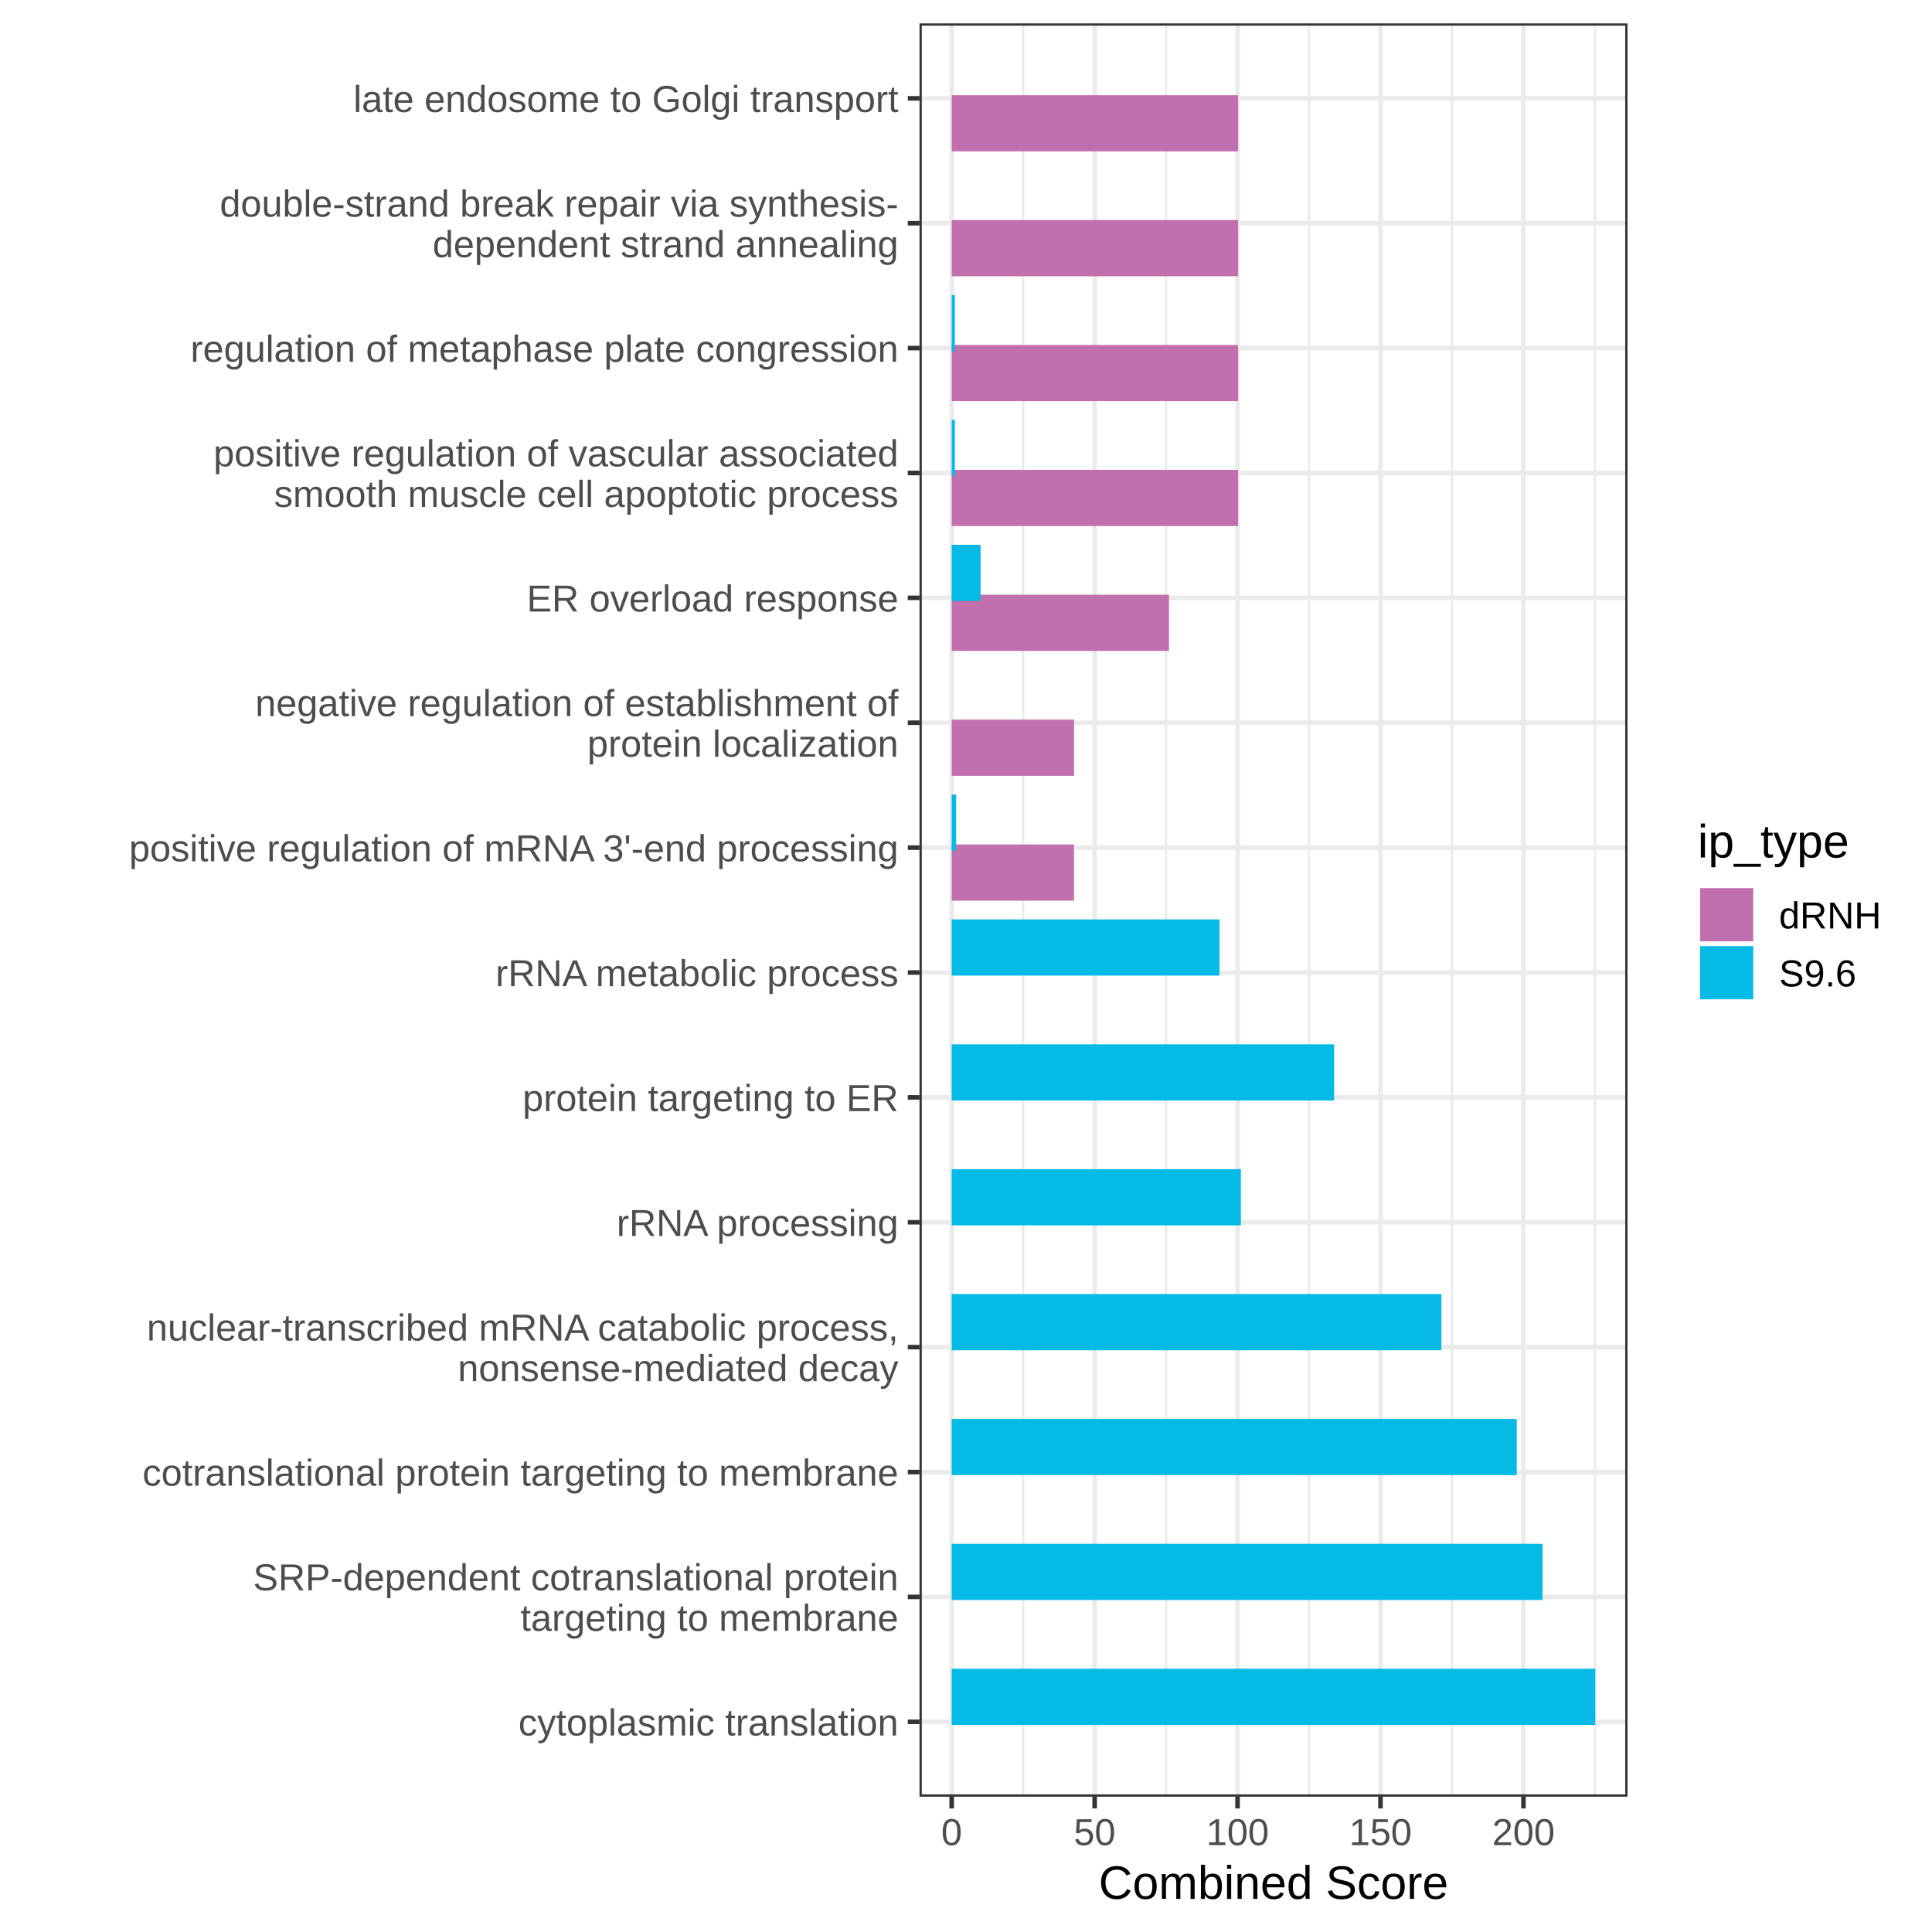
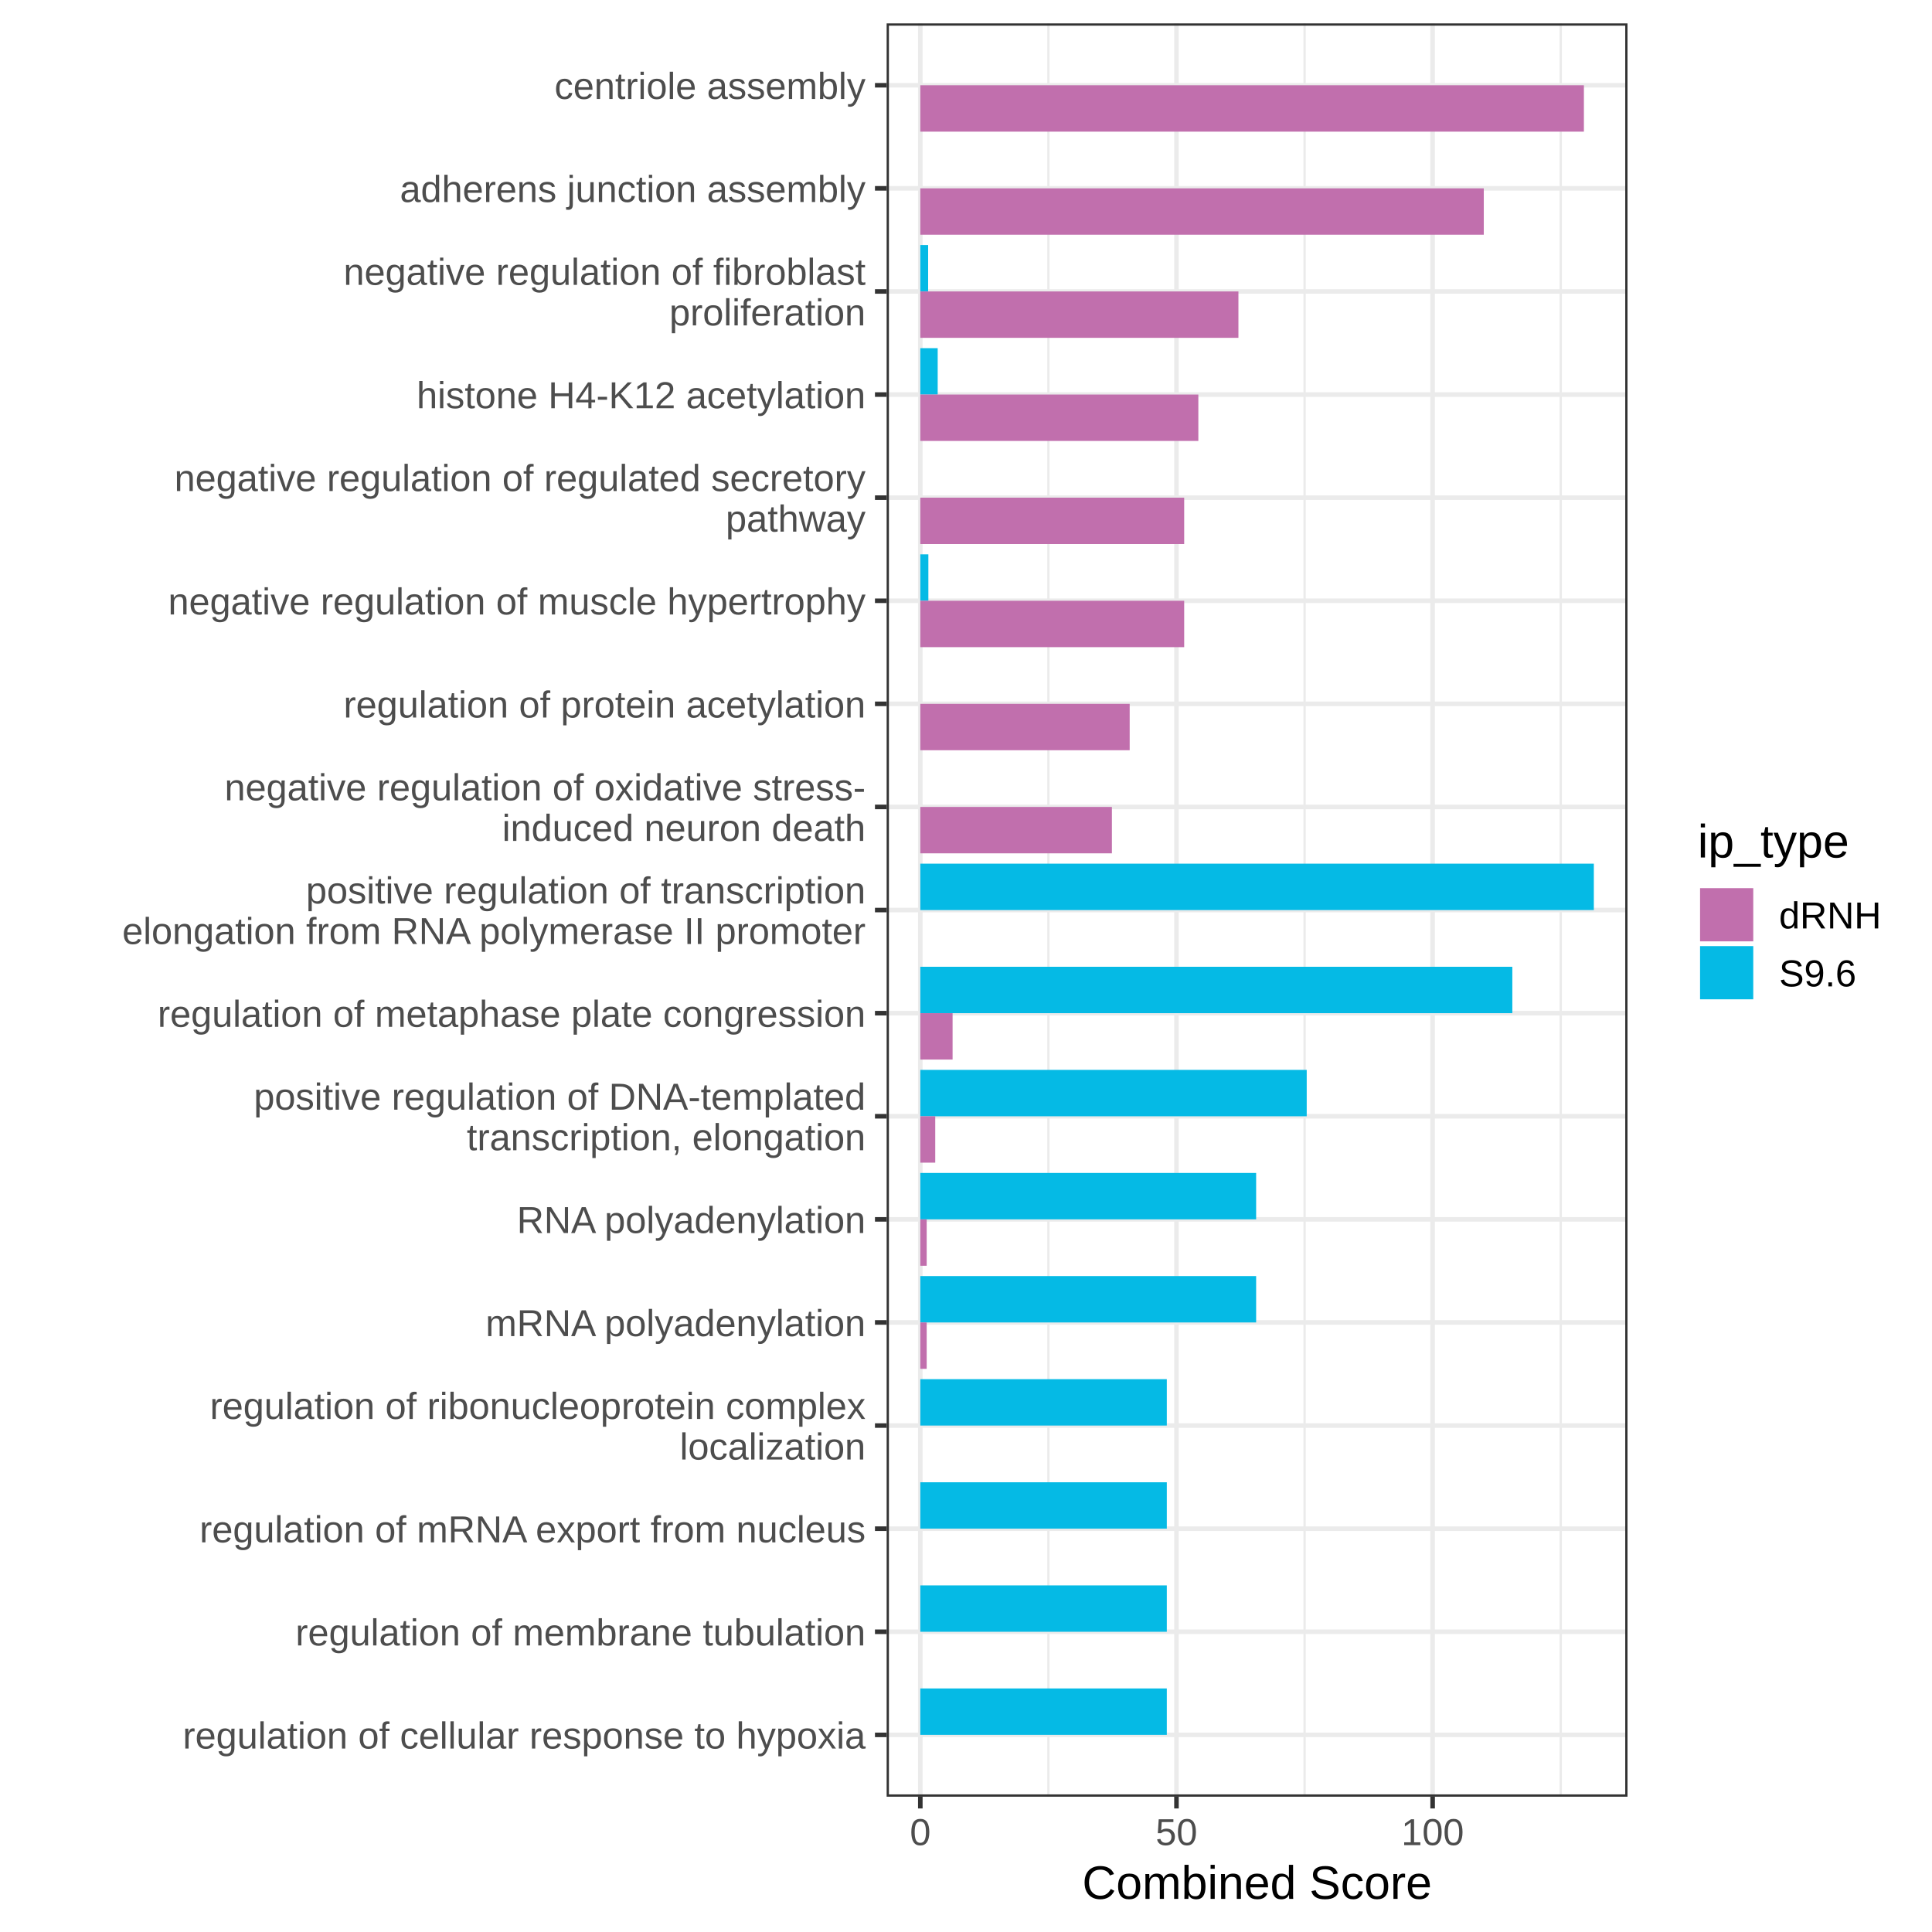
<svg xmlns="http://www.w3.org/2000/svg" class="svglite" width="576.00pt" height="576.00pt" viewBox="0 0 576.00 576.00">
  <defs>
    <style type="text/css">
    .svglite line, .svglite polyline, .svglite polygon, .svglite path, .svglite rect, .svglite circle {
      fill: none;
      stroke: #000000;
      stroke-linecap: round;
      stroke-linejoin: round;
      stroke-miterlimit: 10.00;
    }
  </style>
  </defs>
  <rect width="100%" height="100%" style="stroke: none; fill: #FFFFFF;" />
  <defs>
    <clipPath id="cpMC4wMHw1NzYuMDB8MC4wMHw1NzYuMDA=">
      <rect x="0.00" y="0.00" width="576.00" height="576.00" />
    </clipPath>
  </defs>
  <g clip-path="url(#cpMC4wMHw1NzYuMDB8MC4wMHw1NzYuMDA=)">
-     <rect x="-0" y="0.00" width="576.00" height="576.00" style="stroke-width: 1.36; stroke: #FFFFFF; fill: #FFFFFF;" />
+     <rect x="0.00" y="0.00" width="576.00" height="576.00" style="stroke-width: 1.36; stroke: #FFFFFF; fill: #FFFFFF;" />
  </g>
  <defs>
-     <clipPath id="cpMjc0LjE0fDQ4NS4yMnw2Ljk3fDUzNS42Nw==">
-       <rect x="274.14" y="6.97" width="211.08" height="528.69" />
+     <clipPath id="cpMjY0LjM0fDQ4NS4yMnw2Ljk3fDUzNS42Nw==">
+       <rect x="264.34" y="6.97" width="220.88" height="528.69" />
    </clipPath>
  </defs>
-   <g clip-path="url(#cpMjc0LjE0fDQ4NS4yMnw2Ljk3fDUzNS42Nw==)">
-     <rect x="274.14" y="6.97" width="211.08" height="528.69" style="stroke-width: 1.36; stroke: none; fill: #FFFFFF;" />
-     <polyline points="305.04,535.67 305.04,6.97 " style="stroke-width: 0.68; stroke: #EBEBEB; stroke-linecap: butt;" />
-     <polyline points="347.66,535.67 347.66,6.97 " style="stroke-width: 0.68; stroke: #EBEBEB; stroke-linecap: butt;" />
-     <polyline points="390.27,535.67 390.27,6.97 " style="stroke-width: 0.68; stroke: #EBEBEB; stroke-linecap: butt;" />
-     <polyline points="432.89,535.67 432.89,6.97 " style="stroke-width: 0.68; stroke: #EBEBEB; stroke-linecap: butt;" />
-     <polyline points="475.51,535.67 475.51,6.97 " style="stroke-width: 0.68; stroke: #EBEBEB; stroke-linecap: butt;" />
-     <polyline points="274.14,513.33 485.22,513.33 " style="stroke-width: 1.36; stroke: #EBEBEB; stroke-linecap: butt;" />
-     <polyline points="274.14,476.10 485.22,476.10 " style="stroke-width: 1.36; stroke: #EBEBEB; stroke-linecap: butt;" />
-     <polyline points="274.14,438.87 485.22,438.87 " style="stroke-width: 1.36; stroke: #EBEBEB; stroke-linecap: butt;" />
-     <polyline points="274.14,401.63 485.22,401.63 " style="stroke-width: 1.36; stroke: #EBEBEB; stroke-linecap: butt;" />
-     <polyline points="274.14,364.40 485.22,364.40 " style="stroke-width: 1.36; stroke: #EBEBEB; stroke-linecap: butt;" />
-     <polyline points="274.14,327.17 485.22,327.17 " style="stroke-width: 1.36; stroke: #EBEBEB; stroke-linecap: butt;" />
-     <polyline points="274.14,289.94 485.22,289.94 " style="stroke-width: 1.36; stroke: #EBEBEB; stroke-linecap: butt;" />
-     <polyline points="274.14,252.71 485.22,252.71 " style="stroke-width: 1.36; stroke: #EBEBEB; stroke-linecap: butt;" />
-     <polyline points="274.14,215.47 485.22,215.47 " style="stroke-width: 1.36; stroke: #EBEBEB; stroke-linecap: butt;" />
-     <polyline points="274.14,178.24 485.22,178.24 " style="stroke-width: 1.36; stroke: #EBEBEB; stroke-linecap: butt;" />
-     <polyline points="274.14,141.01 485.22,141.01 " style="stroke-width: 1.36; stroke: #EBEBEB; stroke-linecap: butt;" />
-     <polyline points="274.14,103.78 485.22,103.78 " style="stroke-width: 1.36; stroke: #EBEBEB; stroke-linecap: butt;" />
-     <polyline points="274.14,66.55 485.22,66.55 " style="stroke-width: 1.36; stroke: #EBEBEB; stroke-linecap: butt;" />
-     <polyline points="274.14,29.31 485.22,29.31 " style="stroke-width: 1.36; stroke: #EBEBEB; stroke-linecap: butt;" />
-     <polyline points="283.73,535.67 283.73,6.97 " style="stroke-width: 1.36; stroke: #EBEBEB; stroke-linecap: butt;" />
-     <polyline points="326.35,535.67 326.35,6.97 " style="stroke-width: 1.36; stroke: #EBEBEB; stroke-linecap: butt;" />
-     <polyline points="368.96,535.67 368.96,6.97 " style="stroke-width: 1.36; stroke: #EBEBEB; stroke-linecap: butt;" />
-     <polyline points="411.58,535.67 411.58,6.97 " style="stroke-width: 1.36; stroke: #EBEBEB; stroke-linecap: butt;" />
-     <polyline points="454.20,535.67 454.20,6.97 " style="stroke-width: 1.36; stroke: #EBEBEB; stroke-linecap: butt;" />
-     <rect x="283.73" y="512.40" width="0.00" height="16.75" style="stroke-width: 1.07; stroke: none; stroke-linecap: square; stroke-linejoin: miter; fill: #C16FAD;" />
-     <rect x="283.73" y="475.17" width="0.00" height="16.75" style="stroke-width: 1.07; stroke: none; stroke-linecap: square; stroke-linejoin: miter; fill: #C16FAD;" />
-     <rect x="283.73" y="437.93" width="0.00" height="16.75" style="stroke-width: 1.07; stroke: none; stroke-linecap: square; stroke-linejoin: miter; fill: #C16FAD;" />
-     <rect x="283.73" y="400.70" width="0.00" height="16.75" style="stroke-width: 1.07; stroke: none; stroke-linecap: square; stroke-linejoin: miter; fill: #C16FAD;" />
-     <rect x="283.73" y="363.47" width="0.00" height="16.75" style="stroke-width: 1.07; stroke: none; stroke-linecap: square; stroke-linejoin: miter; fill: #C16FAD;" />
-     <rect x="283.73" y="326.24" width="0.00" height="16.75" style="stroke-width: 1.07; stroke: none; stroke-linecap: square; stroke-linejoin: miter; fill: #C16FAD;" />
-     <rect x="283.73" y="289.01" width="0.00" height="16.75" style="stroke-width: 1.07; stroke: none; stroke-linecap: square; stroke-linejoin: miter; fill: #C16FAD;" />
-     <rect x="283.73" y="251.77" width="36.49" height="16.75" style="stroke-width: 1.07; stroke: none; stroke-linecap: square; stroke-linejoin: miter; fill: #C16FAD;" />
-     <rect x="283.73" y="214.54" width="36.49" height="16.75" style="stroke-width: 1.07; stroke: none; stroke-linecap: square; stroke-linejoin: miter; fill: #C16FAD;" />
-     <rect x="283.73" y="177.31" width="64.78" height="16.75" style="stroke-width: 1.07; stroke: none; stroke-linecap: square; stroke-linejoin: miter; fill: #C16FAD;" />
-     <rect x="283.73" y="140.08" width="85.39" height="16.75" style="stroke-width: 1.07; stroke: none; stroke-linecap: square; stroke-linejoin: miter; fill: #C16FAD;" />
-     <rect x="283.73" y="102.85" width="85.39" height="16.75" style="stroke-width: 1.07; stroke: none; stroke-linecap: square; stroke-linejoin: miter; fill: #C16FAD;" />
-     <rect x="283.73" y="65.61" width="85.39" height="16.75" style="stroke-width: 1.07; stroke: none; stroke-linecap: square; stroke-linejoin: miter; fill: #C16FAD;" />
-     <rect x="283.73" y="28.38" width="85.39" height="16.75" style="stroke-width: 1.07; stroke: none; stroke-linecap: square; stroke-linejoin: miter; fill: #C16FAD;" />
-     <rect x="283.73" y="50.72" width="0.00" height="16.75" style="stroke-width: 1.07; stroke: none; stroke-linecap: square; stroke-linejoin: miter; fill: #05BAE5;" />
-     <rect x="283.73" y="13.49" width="0.00" height="16.75" style="stroke-width: 1.07; stroke: none; stroke-linecap: square; stroke-linejoin: miter; fill: #05BAE5;" />
-     <rect x="283.73" y="199.65" width="0.00" height="16.75" style="stroke-width: 1.07; stroke: none; stroke-linecap: square; stroke-linejoin: miter; fill: #05BAE5;" />
-     <rect x="283.73" y="125.19" width="0.95" height="16.75" style="stroke-width: 1.07; stroke: none; stroke-linecap: square; stroke-linejoin: miter; fill: #05BAE5;" />
-     <rect x="283.73" y="87.95" width="0.95" height="16.75" style="stroke-width: 1.07; stroke: none; stroke-linecap: square; stroke-linejoin: miter; fill: #05BAE5;" />
-     <rect x="283.73" y="236.88" width="1.32" height="16.75" style="stroke-width: 1.07; stroke: none; stroke-linecap: square; stroke-linejoin: miter; fill: #05BAE5;" />
-     <rect x="283.73" y="162.42" width="8.61" height="16.75" style="stroke-width: 1.07; stroke: none; stroke-linecap: square; stroke-linejoin: miter; fill: #05BAE5;" />
-     <rect x="283.73" y="274.11" width="79.85" height="16.75" style="stroke-width: 1.07; stroke: none; stroke-linecap: square; stroke-linejoin: miter; fill: #05BAE5;" />
-     <rect x="283.73" y="348.58" width="86.22" height="16.75" style="stroke-width: 1.07; stroke: none; stroke-linecap: square; stroke-linejoin: miter; fill: #05BAE5;" />
-     <rect x="283.73" y="311.35" width="114.02" height="16.75" style="stroke-width: 1.07; stroke: none; stroke-linecap: square; stroke-linejoin: miter; fill: #05BAE5;" />
-     <rect x="283.73" y="385.81" width="146.00" height="16.75" style="stroke-width: 1.07; stroke: none; stroke-linecap: square; stroke-linejoin: miter; fill: #05BAE5;" />
-     <rect x="283.73" y="423.04" width="168.47" height="16.75" style="stroke-width: 1.07; stroke: none; stroke-linecap: square; stroke-linejoin: miter; fill: #05BAE5;" />
-     <rect x="283.73" y="460.27" width="176.16" height="16.75" style="stroke-width: 1.07; stroke: none; stroke-linecap: square; stroke-linejoin: miter; fill: #05BAE5;" />
-     <rect x="283.73" y="497.51" width="191.89" height="16.75" style="stroke-width: 1.07; stroke: none; stroke-linecap: square; stroke-linejoin: miter; fill: #05BAE5;" />
-     <rect x="274.14" y="6.97" width="211.08" height="528.69" style="stroke-width: 1.36; stroke: #333333;" />
+   <g clip-path="url(#cpMjY0LjM0fDQ4NS4yMnw2Ljk3fDUzNS42Nw==)">
+     <rect x="264.34" y="6.97" width="220.88" height="528.69" style="stroke-width: 1.36; stroke: none; fill: #FFFFFF;" />
+     <polyline points="312.57,535.67 312.57,6.97 " style="stroke-width: 0.68; stroke: #EBEBEB; stroke-linecap: butt;" />
+     <polyline points="388.94,535.67 388.94,6.97 " style="stroke-width: 0.68; stroke: #EBEBEB; stroke-linecap: butt;" />
+     <polyline points="465.31,535.67 465.31,6.97 " style="stroke-width: 0.68; stroke: #EBEBEB; stroke-linecap: butt;" />
+     <polyline points="264.34,517.23 485.22,517.23 " style="stroke-width: 1.36; stroke: #EBEBEB; stroke-linecap: butt;" />
+     <polyline points="264.34,486.49 485.22,486.49 " style="stroke-width: 1.36; stroke: #EBEBEB; stroke-linecap: butt;" />
+     <polyline points="264.34,455.75 485.22,455.75 " style="stroke-width: 1.36; stroke: #EBEBEB; stroke-linecap: butt;" />
+     <polyline points="264.34,425.01 485.22,425.01 " style="stroke-width: 1.36; stroke: #EBEBEB; stroke-linecap: butt;" />
+     <polyline points="264.34,394.27 485.22,394.27 " style="stroke-width: 1.36; stroke: #EBEBEB; stroke-linecap: butt;" />
+     <polyline points="264.34,363.54 485.22,363.54 " style="stroke-width: 1.36; stroke: #EBEBEB; stroke-linecap: butt;" />
+     <polyline points="264.34,332.80 485.22,332.80 " style="stroke-width: 1.36; stroke: #EBEBEB; stroke-linecap: butt;" />
+     <polyline points="264.34,302.06 485.22,302.06 " style="stroke-width: 1.36; stroke: #EBEBEB; stroke-linecap: butt;" />
+     <polyline points="264.34,271.32 485.22,271.32 " style="stroke-width: 1.36; stroke: #EBEBEB; stroke-linecap: butt;" />
+     <polyline points="264.34,240.58 485.22,240.58 " style="stroke-width: 1.36; stroke: #EBEBEB; stroke-linecap: butt;" />
+     <polyline points="264.34,209.84 485.22,209.84 " style="stroke-width: 1.36; stroke: #EBEBEB; stroke-linecap: butt;" />
+     <polyline points="264.34,179.11 485.22,179.11 " style="stroke-width: 1.36; stroke: #EBEBEB; stroke-linecap: butt;" />
+     <polyline points="264.34,148.37 485.22,148.37 " style="stroke-width: 1.36; stroke: #EBEBEB; stroke-linecap: butt;" />
+     <polyline points="264.34,117.63 485.22,117.63 " style="stroke-width: 1.36; stroke: #EBEBEB; stroke-linecap: butt;" />
+     <polyline points="264.34,86.89 485.22,86.89 " style="stroke-width: 1.36; stroke: #EBEBEB; stroke-linecap: butt;" />
+     <polyline points="264.34,56.15 485.22,56.15 " style="stroke-width: 1.36; stroke: #EBEBEB; stroke-linecap: butt;" />
+     <polyline points="264.34,25.42 485.22,25.42 " style="stroke-width: 1.36; stroke: #EBEBEB; stroke-linecap: butt;" />
+     <polyline points="274.38,535.67 274.38,6.97 " style="stroke-width: 1.36; stroke: #EBEBEB; stroke-linecap: butt;" />
+     <polyline points="350.75,535.67 350.75,6.97 " style="stroke-width: 1.36; stroke: #EBEBEB; stroke-linecap: butt;" />
+     <polyline points="427.12,535.67 427.12,6.97 " style="stroke-width: 1.36; stroke: #EBEBEB; stroke-linecap: butt;" />
+     <rect x="274.38" y="42.32" width="0.00" height="13.83" style="stroke-width: 1.07; stroke: none; stroke-linecap: square; stroke-linejoin: miter; fill: #05BAE5;" />
+     <rect x="274.38" y="11.58" width="0.00" height="13.83" style="stroke-width: 1.07; stroke: none; stroke-linecap: square; stroke-linejoin: miter; fill: #05BAE5;" />
+     <rect x="274.38" y="196.01" width="0.00" height="13.83" style="stroke-width: 1.07; stroke: none; stroke-linecap: square; stroke-linejoin: miter; fill: #05BAE5;" />
+     <rect x="274.38" y="226.75" width="0.00" height="13.83" style="stroke-width: 1.07; stroke: none; stroke-linecap: square; stroke-linejoin: miter; fill: #05BAE5;" />
+     <rect x="274.38" y="134.54" width="0.00" height="13.83" style="stroke-width: 1.07; stroke: none; stroke-linecap: square; stroke-linejoin: miter; fill: #05BAE5;" />
+     <rect x="274.38" y="73.06" width="2.33" height="13.83" style="stroke-width: 1.07; stroke: none; stroke-linecap: square; stroke-linejoin: miter; fill: #05BAE5;" />
+     <rect x="274.38" y="165.27" width="2.40" height="13.83" style="stroke-width: 1.07; stroke: none; stroke-linecap: square; stroke-linejoin: miter; fill: #05BAE5;" />
+     <rect x="274.38" y="103.80" width="5.18" height="13.83" style="stroke-width: 1.07; stroke: none; stroke-linecap: square; stroke-linejoin: miter; fill: #05BAE5;" />
+     <rect x="274.38" y="503.39" width="73.49" height="13.83" style="stroke-width: 1.07; stroke: none; stroke-linecap: square; stroke-linejoin: miter; fill: #05BAE5;" />
+     <rect x="274.38" y="472.66" width="73.49" height="13.83" style="stroke-width: 1.07; stroke: none; stroke-linecap: square; stroke-linejoin: miter; fill: #05BAE5;" />
+     <rect x="274.38" y="441.92" width="73.49" height="13.83" style="stroke-width: 1.07; stroke: none; stroke-linecap: square; stroke-linejoin: miter; fill: #05BAE5;" />
+     <rect x="274.38" y="411.18" width="73.49" height="13.83" style="stroke-width: 1.07; stroke: none; stroke-linecap: square; stroke-linejoin: miter; fill: #05BAE5;" />
+     <rect x="274.38" y="380.44" width="100.12" height="13.83" style="stroke-width: 1.07; stroke: none; stroke-linecap: square; stroke-linejoin: miter; fill: #05BAE5;" />
+     <rect x="274.38" y="349.70" width="100.12" height="13.83" style="stroke-width: 1.07; stroke: none; stroke-linecap: square; stroke-linejoin: miter; fill: #05BAE5;" />
+     <rect x="274.38" y="318.97" width="115.20" height="13.83" style="stroke-width: 1.07; stroke: none; stroke-linecap: square; stroke-linejoin: miter; fill: #05BAE5;" />
+     <rect x="274.38" y="288.23" width="176.50" height="13.83" style="stroke-width: 1.07; stroke: none; stroke-linecap: square; stroke-linejoin: miter; fill: #05BAE5;" />
+     <rect x="274.38" y="257.49" width="200.80" height="13.83" style="stroke-width: 1.07; stroke: none; stroke-linecap: square; stroke-linejoin: miter; fill: #05BAE5;" />
+     <rect x="274.38" y="271.32" width="0.00" height="13.83" style="stroke-width: 1.07; stroke: none; stroke-linecap: square; stroke-linejoin: miter; fill: #C16FAD;" />
+     <rect x="274.38" y="517.23" width="0.00" height="13.83" style="stroke-width: 1.07; stroke: none; stroke-linecap: square; stroke-linejoin: miter; fill: #C16FAD;" />
+     <rect x="274.38" y="486.49" width="0.00" height="13.83" style="stroke-width: 1.07; stroke: none; stroke-linecap: square; stroke-linejoin: miter; fill: #C16FAD;" />
+     <rect x="274.38" y="455.75" width="0.00" height="13.83" style="stroke-width: 1.07; stroke: none; stroke-linecap: square; stroke-linejoin: miter; fill: #C16FAD;" />
+     <rect x="274.38" y="425.01" width="0.00" height="13.83" style="stroke-width: 1.07; stroke: none; stroke-linecap: square; stroke-linejoin: miter; fill: #C16FAD;" />
+     <rect x="274.38" y="394.27" width="1.90" height="13.83" style="stroke-width: 1.07; stroke: none; stroke-linecap: square; stroke-linejoin: miter; fill: #C16FAD;" />
+     <rect x="274.38" y="363.54" width="1.90" height="13.83" style="stroke-width: 1.07; stroke: none; stroke-linecap: square; stroke-linejoin: miter; fill: #C16FAD;" />
+     <rect x="274.38" y="332.80" width="4.45" height="13.83" style="stroke-width: 1.07; stroke: none; stroke-linecap: square; stroke-linejoin: miter; fill: #C16FAD;" />
+     <rect x="274.38" y="302.06" width="9.62" height="13.83" style="stroke-width: 1.07; stroke: none; stroke-linecap: square; stroke-linejoin: miter; fill: #C16FAD;" />
+     <rect x="274.38" y="240.58" width="57.12" height="13.83" style="stroke-width: 1.07; stroke: none; stroke-linecap: square; stroke-linejoin: miter; fill: #C16FAD;" />
+     <rect x="274.38" y="209.84" width="62.42" height="13.83" style="stroke-width: 1.07; stroke: none; stroke-linecap: square; stroke-linejoin: miter; fill: #C16FAD;" />
+     <rect x="274.38" y="179.11" width="78.67" height="13.83" style="stroke-width: 1.07; stroke: none; stroke-linecap: square; stroke-linejoin: miter; fill: #C16FAD;" />
+     <rect x="274.38" y="148.37" width="78.67" height="13.83" style="stroke-width: 1.07; stroke: none; stroke-linecap: square; stroke-linejoin: miter; fill: #C16FAD;" />
+     <rect x="274.38" y="117.63" width="82.89" height="13.83" style="stroke-width: 1.07; stroke: none; stroke-linecap: square; stroke-linejoin: miter; fill: #C16FAD;" />
+     <rect x="274.38" y="86.89" width="94.84" height="13.83" style="stroke-width: 1.07; stroke: none; stroke-linecap: square; stroke-linejoin: miter; fill: #C16FAD;" />
+     <rect x="274.38" y="56.15" width="167.99" height="13.83" style="stroke-width: 1.07; stroke: none; stroke-linecap: square; stroke-linejoin: miter; fill: #C16FAD;" />
+     <rect x="274.38" y="25.42" width="197.84" height="13.83" style="stroke-width: 1.07; stroke: none; stroke-linecap: square; stroke-linejoin: miter; fill: #C16FAD;" />
+     <rect x="264.34" y="6.97" width="220.88" height="528.69" style="stroke-width: 1.36; stroke: #333333;" />
  </g>
  <g clip-path="url(#cpMC4wMHw1NzYuMDB8MC4wMHw1NzYuMDA=)">
-     <text x="267.86" y="517.41" text-anchor="end" style="font-size: 11.20px; fill: #4D4D4D; font-family: Liberation Sans;" textLength="130.78px" lengthAdjust="spacingAndGlyphs">cytoplasmic translation</text>
-     <text x="267.86" y="474.13" text-anchor="end" style="font-size: 11.20px; fill: #4D4D4D; font-family: Liberation Sans;" textLength="215.94px" lengthAdjust="spacingAndGlyphs">SRP-dependent cotranslational protein</text>
-     <text x="267.86" y="486.22" text-anchor="end" style="font-size: 11.20px; fill: #4D4D4D; font-family: Liberation Sans;" textLength="130.87px" lengthAdjust="spacingAndGlyphs">targeting to membrane</text>
-     <text x="267.86" y="442.94" text-anchor="end" style="font-size: 11.20px; fill: #4D4D4D; font-family: Liberation Sans;" textLength="260.88px" lengthAdjust="spacingAndGlyphs">cotranslational protein targeting to membrane</text>
-     <text x="267.86" y="399.66" text-anchor="end" style="font-size: 11.20px; fill: #4D4D4D; font-family: Liberation Sans;" textLength="251.29px" lengthAdjust="spacingAndGlyphs">nuclear-transcribed mRNA catabolic process,</text>
-     <text x="267.86" y="411.76" text-anchor="end" style="font-size: 11.20px; fill: #4D4D4D; font-family: Liberation Sans;" textLength="147.97px" lengthAdjust="spacingAndGlyphs">nonsense-mediated decay</text>
-     <text x="267.86" y="368.48" text-anchor="end" style="font-size: 11.20px; fill: #4D4D4D; font-family: Liberation Sans;" textLength="92.25px" lengthAdjust="spacingAndGlyphs">rRNA processing</text>
-     <text x="267.86" y="331.25" text-anchor="end" style="font-size: 11.20px; fill: #4D4D4D; font-family: Liberation Sans;" textLength="127.84px" lengthAdjust="spacingAndGlyphs">protein targeting to ER</text>
-     <text x="267.86" y="294.02" text-anchor="end" style="font-size: 11.20px; fill: #4D4D4D; font-family: Liberation Sans;" textLength="133.85px" lengthAdjust="spacingAndGlyphs">rRNA metabolic process</text>
-     <text x="267.86" y="256.78" text-anchor="end" style="font-size: 11.20px; fill: #4D4D4D; font-family: Liberation Sans;" textLength="259.60px" lengthAdjust="spacingAndGlyphs">positive regulation of mRNA 3'-end processing</text>
-     <text x="267.86" y="213.50" text-anchor="end" style="font-size: 11.20px; fill: #4D4D4D; font-family: Liberation Sans;" textLength="221.02px" lengthAdjust="spacingAndGlyphs">negative regulation of establishment of</text>
-     <text x="267.86" y="225.60" text-anchor="end" style="font-size: 11.20px; fill: #4D4D4D; font-family: Liberation Sans;" textLength="106.68px" lengthAdjust="spacingAndGlyphs">protein localization</text>
-     <text x="267.86" y="182.32" text-anchor="end" style="font-size: 11.20px; fill: #4D4D4D; font-family: Liberation Sans;" textLength="121.65px" lengthAdjust="spacingAndGlyphs">ER overload response</text>
-     <text x="267.86" y="139.04" text-anchor="end" style="font-size: 11.20px; fill: #4D4D4D; font-family: Liberation Sans;" textLength="232.70px" lengthAdjust="spacingAndGlyphs">positive regulation of vascular associated</text>
-     <text x="267.86" y="151.14" text-anchor="end" style="font-size: 11.20px; fill: #4D4D4D; font-family: Liberation Sans;" textLength="211.13px" lengthAdjust="spacingAndGlyphs">smooth muscle cell apoptotic process</text>
-     <text x="267.86" y="107.86" text-anchor="end" style="font-size: 11.20px; fill: #4D4D4D; font-family: Liberation Sans;" textLength="240.10px" lengthAdjust="spacingAndGlyphs">regulation of metaphase plate congression</text>
-     <text x="267.86" y="64.58" text-anchor="end" style="font-size: 11.20px; fill: #4D4D4D; font-family: Liberation Sans;" textLength="230.15px" lengthAdjust="spacingAndGlyphs">double-strand break repair via synthesis-</text>
-     <text x="267.86" y="76.67" text-anchor="end" style="font-size: 11.20px; fill: #4D4D4D; font-family: Liberation Sans;" textLength="158.68px" lengthAdjust="spacingAndGlyphs">dependent strand annealing</text>
-     <text x="267.86" y="33.39" text-anchor="end" style="font-size: 11.20px; fill: #4D4D4D; font-family: Liberation Sans;" textLength="185.61px" lengthAdjust="spacingAndGlyphs">late endosome to Golgi transport</text>
-     <polyline points="270.65,513.33 274.14,513.33 " style="stroke-width: 1.36; stroke: #333333; stroke-linecap: butt;" />
-     <polyline points="270.65,476.10 274.14,476.10 " style="stroke-width: 1.36; stroke: #333333; stroke-linecap: butt;" />
-     <polyline points="270.65,438.87 274.14,438.87 " style="stroke-width: 1.36; stroke: #333333; stroke-linecap: butt;" />
-     <polyline points="270.65,401.63 274.14,401.63 " style="stroke-width: 1.36; stroke: #333333; stroke-linecap: butt;" />
-     <polyline points="270.65,364.40 274.14,364.40 " style="stroke-width: 1.36; stroke: #333333; stroke-linecap: butt;" />
-     <polyline points="270.65,327.17 274.14,327.17 " style="stroke-width: 1.36; stroke: #333333; stroke-linecap: butt;" />
-     <polyline points="270.65,289.94 274.14,289.94 " style="stroke-width: 1.36; stroke: #333333; stroke-linecap: butt;" />
-     <polyline points="270.65,252.71 274.14,252.71 " style="stroke-width: 1.36; stroke: #333333; stroke-linecap: butt;" />
-     <polyline points="270.65,215.47 274.14,215.47 " style="stroke-width: 1.36; stroke: #333333; stroke-linecap: butt;" />
-     <polyline points="270.65,178.24 274.14,178.24 " style="stroke-width: 1.36; stroke: #333333; stroke-linecap: butt;" />
-     <polyline points="270.65,141.01 274.14,141.01 " style="stroke-width: 1.36; stroke: #333333; stroke-linecap: butt;" />
-     <polyline points="270.65,103.78 274.14,103.78 " style="stroke-width: 1.36; stroke: #333333; stroke-linecap: butt;" />
-     <polyline points="270.65,66.55 274.14,66.55 " style="stroke-width: 1.36; stroke: #333333; stroke-linecap: butt;" />
-     <polyline points="270.65,29.31 274.14,29.31 " style="stroke-width: 1.36; stroke: #333333; stroke-linecap: butt;" />
-     <polyline points="283.73,539.16 283.73,535.67 " style="stroke-width: 1.36; stroke: #333333; stroke-linecap: butt;" />
-     <polyline points="326.35,539.16 326.35,535.67 " style="stroke-width: 1.36; stroke: #333333; stroke-linecap: butt;" />
-     <polyline points="368.96,539.16 368.96,535.67 " style="stroke-width: 1.36; stroke: #333333; stroke-linecap: butt;" />
-     <polyline points="411.58,539.16 411.58,535.67 " style="stroke-width: 1.36; stroke: #333333; stroke-linecap: butt;" />
-     <polyline points="454.20,539.16 454.20,535.67 " style="stroke-width: 1.36; stroke: #333333; stroke-linecap: butt;" />
-     <text x="283.73" y="550.10" text-anchor="middle" style="font-size: 11.20px; fill: #4D4D4D; font-family: Liberation Sans;" textLength="7.12px" lengthAdjust="spacingAndGlyphs">0</text>
-     <text x="326.35" y="550.10" text-anchor="middle" style="font-size: 11.20px; fill: #4D4D4D; font-family: Liberation Sans;" textLength="14.24px" lengthAdjust="spacingAndGlyphs">50</text>
-     <text x="368.96" y="550.10" text-anchor="middle" style="font-size: 11.20px; fill: #4D4D4D; font-family: Liberation Sans;" textLength="21.36px" lengthAdjust="spacingAndGlyphs">100</text>
-     <text x="411.58" y="550.10" text-anchor="middle" style="font-size: 11.20px; fill: #4D4D4D; font-family: Liberation Sans;" textLength="21.36px" lengthAdjust="spacingAndGlyphs">150</text>
-     <text x="454.20" y="550.10" text-anchor="middle" style="font-size: 11.20px; fill: #4D4D4D; font-family: Liberation Sans;" textLength="21.36px" lengthAdjust="spacingAndGlyphs">200</text>
-     <text x="379.68" y="566.12" text-anchor="middle" style="font-size: 14.00px; font-family: Liberation Sans;" textLength="114.75px" lengthAdjust="spacingAndGlyphs">Combined Score</text>
+     <text x="258.07" y="521.30" text-anchor="end" style="font-size: 11.20px; fill: #4D4D4D; font-family: Liberation Sans;" textLength="232.27px" lengthAdjust="spacingAndGlyphs">regulation of cellular response to hypoxia</text>
+     <text x="258.07" y="490.57" text-anchor="end" style="font-size: 11.20px; fill: #4D4D4D; font-family: Liberation Sans;" textLength="196.57px" lengthAdjust="spacingAndGlyphs">regulation of membrane tubulation</text>
+     <text x="258.07" y="459.83" text-anchor="end" style="font-size: 11.20px; fill: #4D4D4D; font-family: Liberation Sans;" textLength="225.63px" lengthAdjust="spacingAndGlyphs">regulation of mRNA export from nucleus</text>
+     <text x="258.07" y="423.04" text-anchor="end" style="font-size: 11.20px; fill: #4D4D4D; font-family: Liberation Sans;" textLength="224.31px" lengthAdjust="spacingAndGlyphs">regulation of ribonucleoprotein complex</text>
+     <text x="258.07" y="435.14" text-anchor="end" style="font-size: 11.20px; fill: #4D4D4D; font-family: Liberation Sans;" textLength="63.35px" lengthAdjust="spacingAndGlyphs">localization</text>
+     <text x="258.07" y="398.35" text-anchor="end" style="font-size: 11.20px; fill: #4D4D4D; font-family: Liberation Sans;" textLength="127.89px" lengthAdjust="spacingAndGlyphs">mRNA polyadenylation</text>
+     <text x="258.07" y="367.61" text-anchor="end" style="font-size: 11.20px; fill: #4D4D4D; font-family: Liberation Sans;" textLength="116.99px" lengthAdjust="spacingAndGlyphs">RNA polyadenylation</text>
+     <text x="258.07" y="330.83" text-anchor="end" style="font-size: 11.20px; fill: #4D4D4D; font-family: Liberation Sans;" textLength="208.21px" lengthAdjust="spacingAndGlyphs">positive regulation of DNA-templated</text>
+     <text x="258.07" y="342.92" text-anchor="end" style="font-size: 11.20px; fill: #4D4D4D; font-family: Liberation Sans;" textLength="137.59px" lengthAdjust="spacingAndGlyphs">transcription, elongation</text>
+     <text x="258.07" y="306.14" text-anchor="end" style="font-size: 11.20px; fill: #4D4D4D; font-family: Liberation Sans;" textLength="240.10px" lengthAdjust="spacingAndGlyphs">regulation of metaphase plate congression</text>
+     <text x="258.07" y="269.35" text-anchor="end" style="font-size: 11.20px; fill: #4D4D4D; font-family: Liberation Sans;" textLength="193.33px" lengthAdjust="spacingAndGlyphs">positive regulation of transcription</text>
+     <text x="258.07" y="281.45" text-anchor="end" style="font-size: 11.20px; fill: #4D4D4D; font-family: Liberation Sans;" textLength="251.09px" lengthAdjust="spacingAndGlyphs">elongation from RNA polymerase II promoter</text>
+     <text x="258.07" y="238.61" text-anchor="end" style="font-size: 11.20px; fill: #4D4D4D; font-family: Liberation Sans;" textLength="219.12px" lengthAdjust="spacingAndGlyphs">negative regulation of oxidative stress-</text>
+     <text x="258.07" y="250.71" text-anchor="end" style="font-size: 11.20px; fill: #4D4D4D; font-family: Liberation Sans;" textLength="123.31px" lengthAdjust="spacingAndGlyphs">induced neuron death</text>
+     <text x="258.07" y="213.92" text-anchor="end" style="font-size: 11.20px; fill: #4D4D4D; font-family: Liberation Sans;" textLength="180.35px" lengthAdjust="spacingAndGlyphs">regulation of protein acetylation</text>
+     <text x="258.07" y="183.19" text-anchor="end" style="font-size: 11.20px; fill: #4D4D4D; font-family: Liberation Sans;" textLength="239.44px" lengthAdjust="spacingAndGlyphs">negative regulation of muscle hypertrophy</text>
+     <text x="258.07" y="146.40" text-anchor="end" style="font-size: 11.20px; fill: #4D4D4D; font-family: Liberation Sans;" textLength="237.10px" lengthAdjust="spacingAndGlyphs">negative regulation of regulated secretory</text>
+     <text x="258.07" y="158.50" text-anchor="end" style="font-size: 11.20px; fill: #4D4D4D; font-family: Liberation Sans;" textLength="48.06px" lengthAdjust="spacingAndGlyphs">pathway</text>
+     <text x="258.07" y="121.71" text-anchor="end" style="font-size: 11.20px; fill: #4D4D4D; font-family: Liberation Sans;" textLength="151.80px" lengthAdjust="spacingAndGlyphs">histone H4-K12 acetylation</text>
+     <text x="258.07" y="84.92" text-anchor="end" style="font-size: 11.20px; fill: #4D4D4D; font-family: Liberation Sans;" textLength="179.85px" lengthAdjust="spacingAndGlyphs">negative regulation of fibroblast</text>
+     <text x="258.07" y="97.02" text-anchor="end" style="font-size: 11.20px; fill: #4D4D4D; font-family: Liberation Sans;" textLength="68.23px" lengthAdjust="spacingAndGlyphs">proliferation</text>
+     <text x="258.07" y="60.23" text-anchor="end" style="font-size: 11.20px; fill: #4D4D4D; font-family: Liberation Sans;" textLength="157.22px" lengthAdjust="spacingAndGlyphs">adherens junction assembly</text>
+     <text x="258.07" y="29.50" text-anchor="end" style="font-size: 11.20px; fill: #4D4D4D; font-family: Liberation Sans;" textLength="105.75px" lengthAdjust="spacingAndGlyphs">centriole assembly</text>
+     <polyline points="260.86,517.23 264.34,517.23 " style="stroke-width: 1.36; stroke: #333333; stroke-linecap: butt;" />
+     <polyline points="260.86,486.49 264.34,486.49 " style="stroke-width: 1.36; stroke: #333333; stroke-linecap: butt;" />
+     <polyline points="260.86,455.75 264.34,455.75 " style="stroke-width: 1.36; stroke: #333333; stroke-linecap: butt;" />
+     <polyline points="260.86,425.01 264.34,425.01 " style="stroke-width: 1.36; stroke: #333333; stroke-linecap: butt;" />
+     <polyline points="260.86,394.27 264.34,394.27 " style="stroke-width: 1.36; stroke: #333333; stroke-linecap: butt;" />
+     <polyline points="260.86,363.54 264.34,363.54 " style="stroke-width: 1.36; stroke: #333333; stroke-linecap: butt;" />
+     <polyline points="260.86,332.80 264.34,332.80 " style="stroke-width: 1.36; stroke: #333333; stroke-linecap: butt;" />
+     <polyline points="260.86,302.06 264.34,302.06 " style="stroke-width: 1.36; stroke: #333333; stroke-linecap: butt;" />
+     <polyline points="260.86,271.32 264.34,271.32 " style="stroke-width: 1.36; stroke: #333333; stroke-linecap: butt;" />
+     <polyline points="260.86,240.58 264.34,240.58 " style="stroke-width: 1.36; stroke: #333333; stroke-linecap: butt;" />
+     <polyline points="260.86,209.84 264.34,209.84 " style="stroke-width: 1.36; stroke: #333333; stroke-linecap: butt;" />
+     <polyline points="260.86,179.11 264.34,179.11 " style="stroke-width: 1.36; stroke: #333333; stroke-linecap: butt;" />
+     <polyline points="260.86,148.37 264.34,148.37 " style="stroke-width: 1.36; stroke: #333333; stroke-linecap: butt;" />
+     <polyline points="260.86,117.63 264.34,117.63 " style="stroke-width: 1.36; stroke: #333333; stroke-linecap: butt;" />
+     <polyline points="260.86,86.89 264.34,86.89 " style="stroke-width: 1.36; stroke: #333333; stroke-linecap: butt;" />
+     <polyline points="260.86,56.15 264.34,56.15 " style="stroke-width: 1.36; stroke: #333333; stroke-linecap: butt;" />
+     <polyline points="260.86,25.42 264.34,25.42 " style="stroke-width: 1.36; stroke: #333333; stroke-linecap: butt;" />
+     <polyline points="274.38,539.16 274.38,535.67 " style="stroke-width: 1.36; stroke: #333333; stroke-linecap: butt;" />
+     <polyline points="350.75,539.16 350.75,535.67 " style="stroke-width: 1.36; stroke: #333333; stroke-linecap: butt;" />
+     <polyline points="427.12,539.16 427.12,535.67 " style="stroke-width: 1.36; stroke: #333333; stroke-linecap: butt;" />
+     <text x="274.38" y="550.10" text-anchor="middle" style="font-size: 11.20px; fill: #4D4D4D; font-family: Liberation Sans;" textLength="7.12px" lengthAdjust="spacingAndGlyphs">0</text>
+     <text x="350.75" y="550.10" text-anchor="middle" style="font-size: 11.20px; fill: #4D4D4D; font-family: Liberation Sans;" textLength="14.24px" lengthAdjust="spacingAndGlyphs">50</text>
+     <text x="427.12" y="550.10" text-anchor="middle" style="font-size: 11.20px; fill: #4D4D4D; font-family: Liberation Sans;" textLength="21.36px" lengthAdjust="spacingAndGlyphs">100</text>
+     <text x="374.78" y="566.12" text-anchor="middle" style="font-size: 14.00px; font-family: Liberation Sans;" textLength="114.75px" lengthAdjust="spacingAndGlyphs">Combined Score</text>
    <rect x="499.17" y="237.02" width="69.86" height="68.59" style="stroke-width: 1.36; stroke: none; fill: #FFFFFF;" />
    <text x="506.14" y="255.66" style="font-size: 14.00px; font-family: Liberation Sans;" textLength="51.03px" lengthAdjust="spacingAndGlyphs">ip_type</text>
    <rect x="506.14" y="264.08" width="17.28" height="17.28" style="stroke-width: 1.36; stroke: none; fill: #FFFFFF;" />
    <rect x="506.85" y="264.79" width="15.86" height="15.86" style="stroke-width: 1.07; stroke: none; stroke-linecap: square; stroke-linejoin: miter; fill: #C16FAD;" />
    <rect x="506.14" y="281.36" width="17.28" height="17.28" style="stroke-width: 1.36; stroke: none; fill: #FFFFFF;" />
    <rect x="506.85" y="282.07" width="15.86" height="15.86" style="stroke-width: 1.07; stroke: none; stroke-linecap: square; stroke-linejoin: miter; fill: #05BAE5;" />
    <text x="530.39" y="276.80" style="font-size: 11.20px; font-family: Liberation Sans;" textLength="31.66px" lengthAdjust="spacingAndGlyphs">dRNH</text>
    <text x="530.39" y="294.08" style="font-size: 11.20px; font-family: Liberation Sans;" textLength="24.90px" lengthAdjust="spacingAndGlyphs">S9.6</text>
  </g>
</svg>
